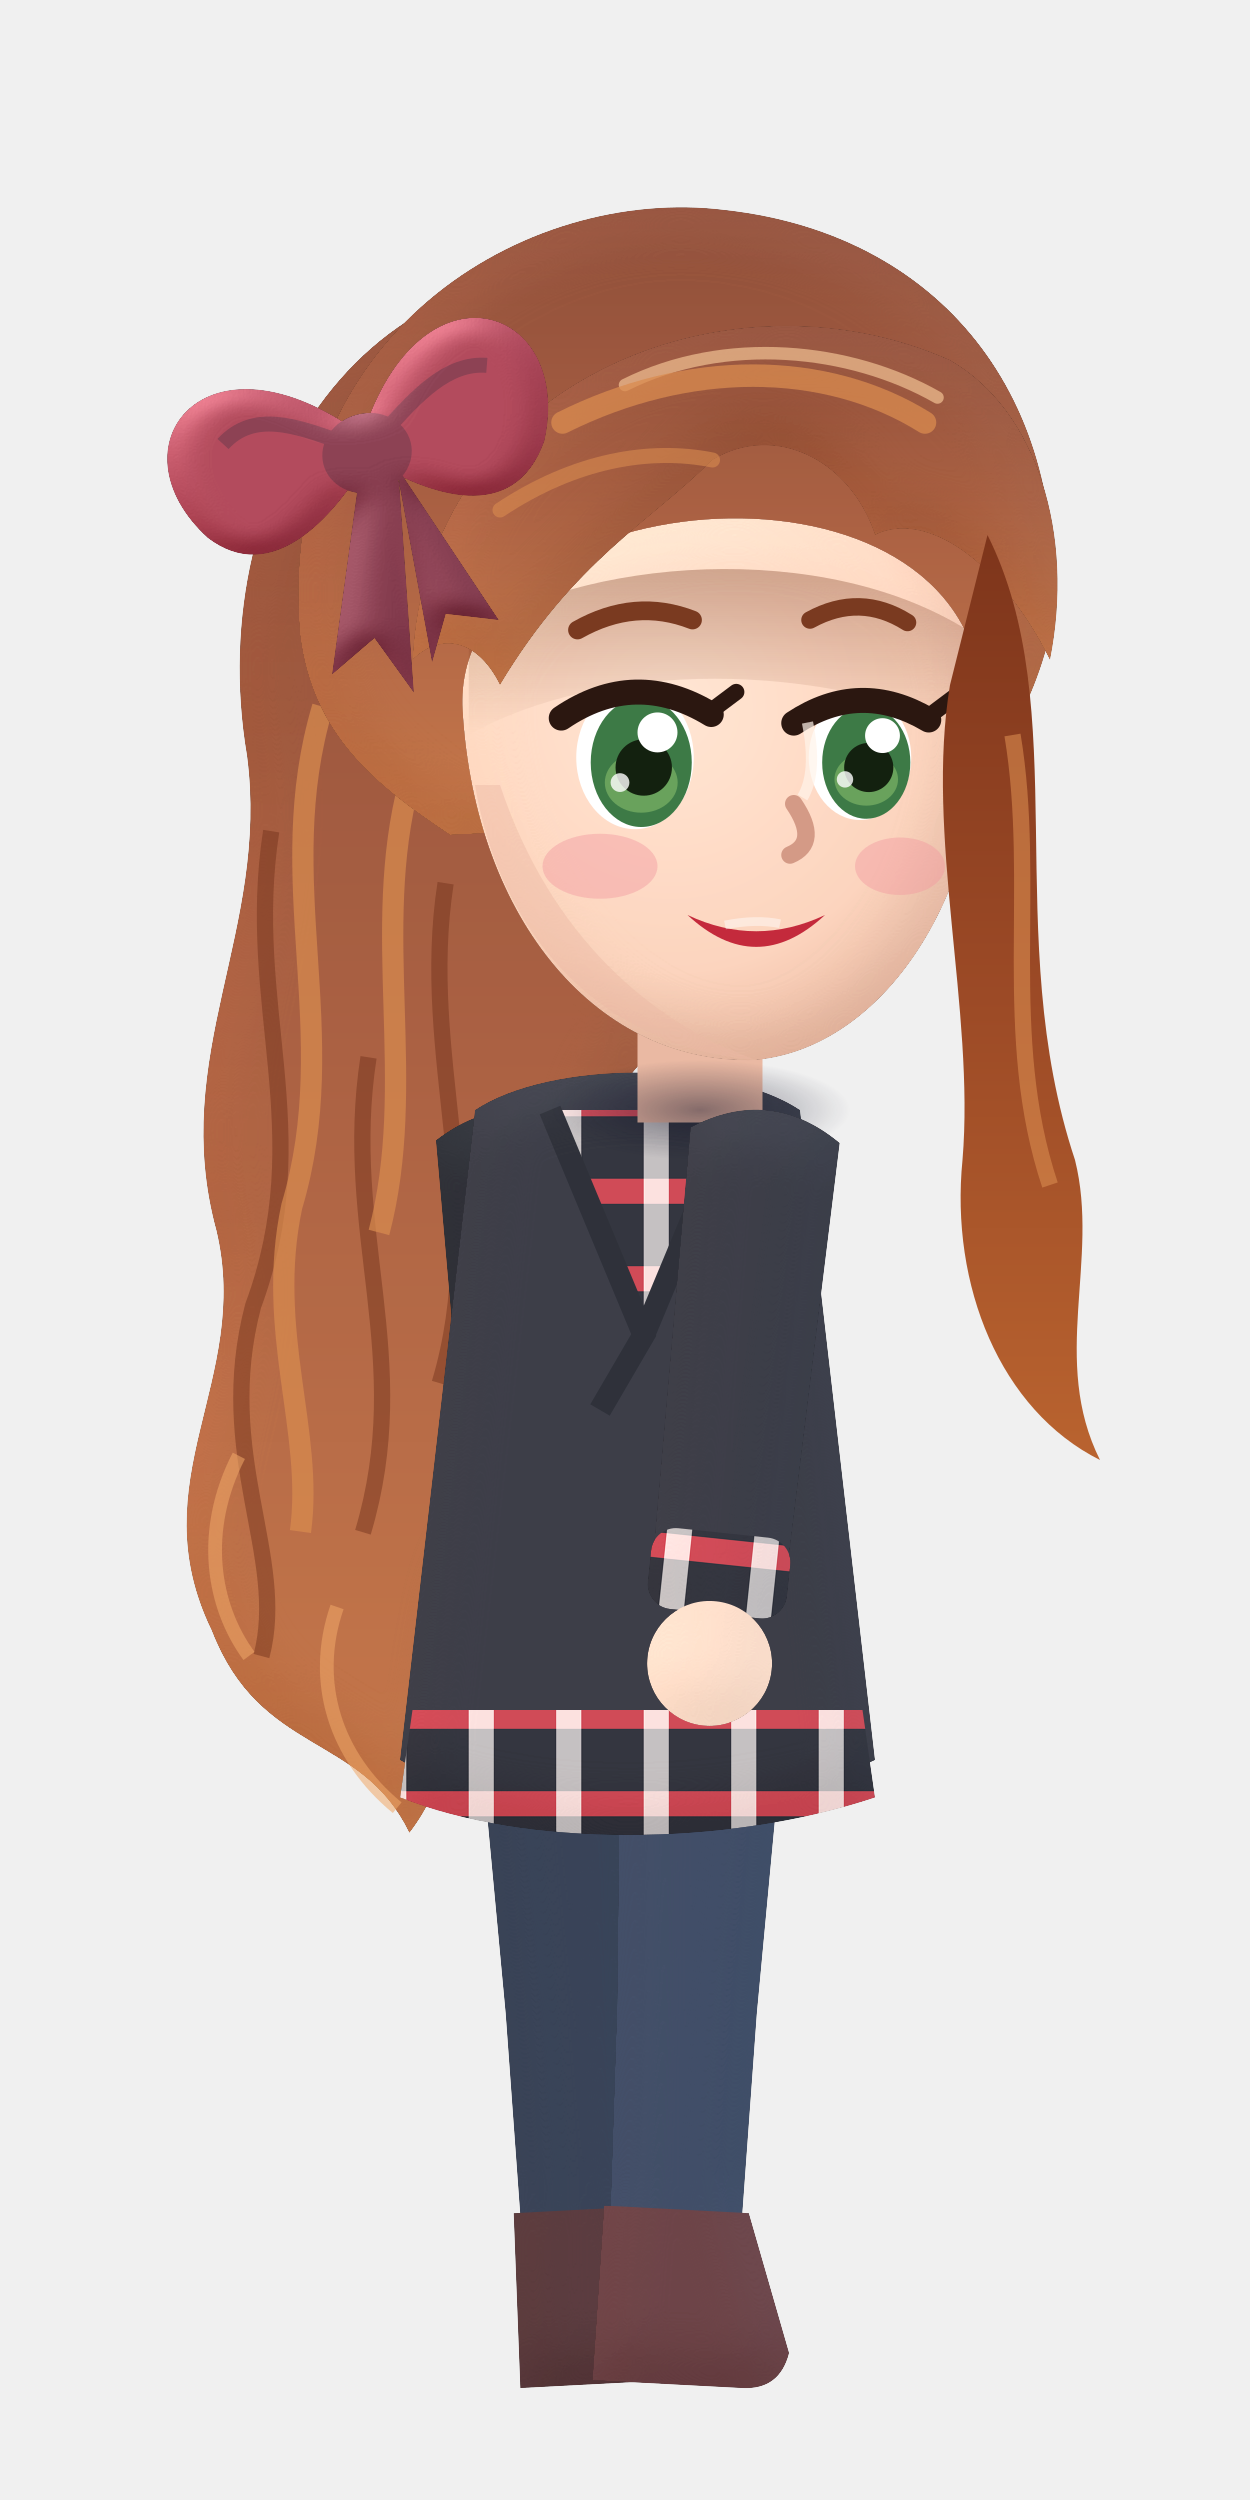
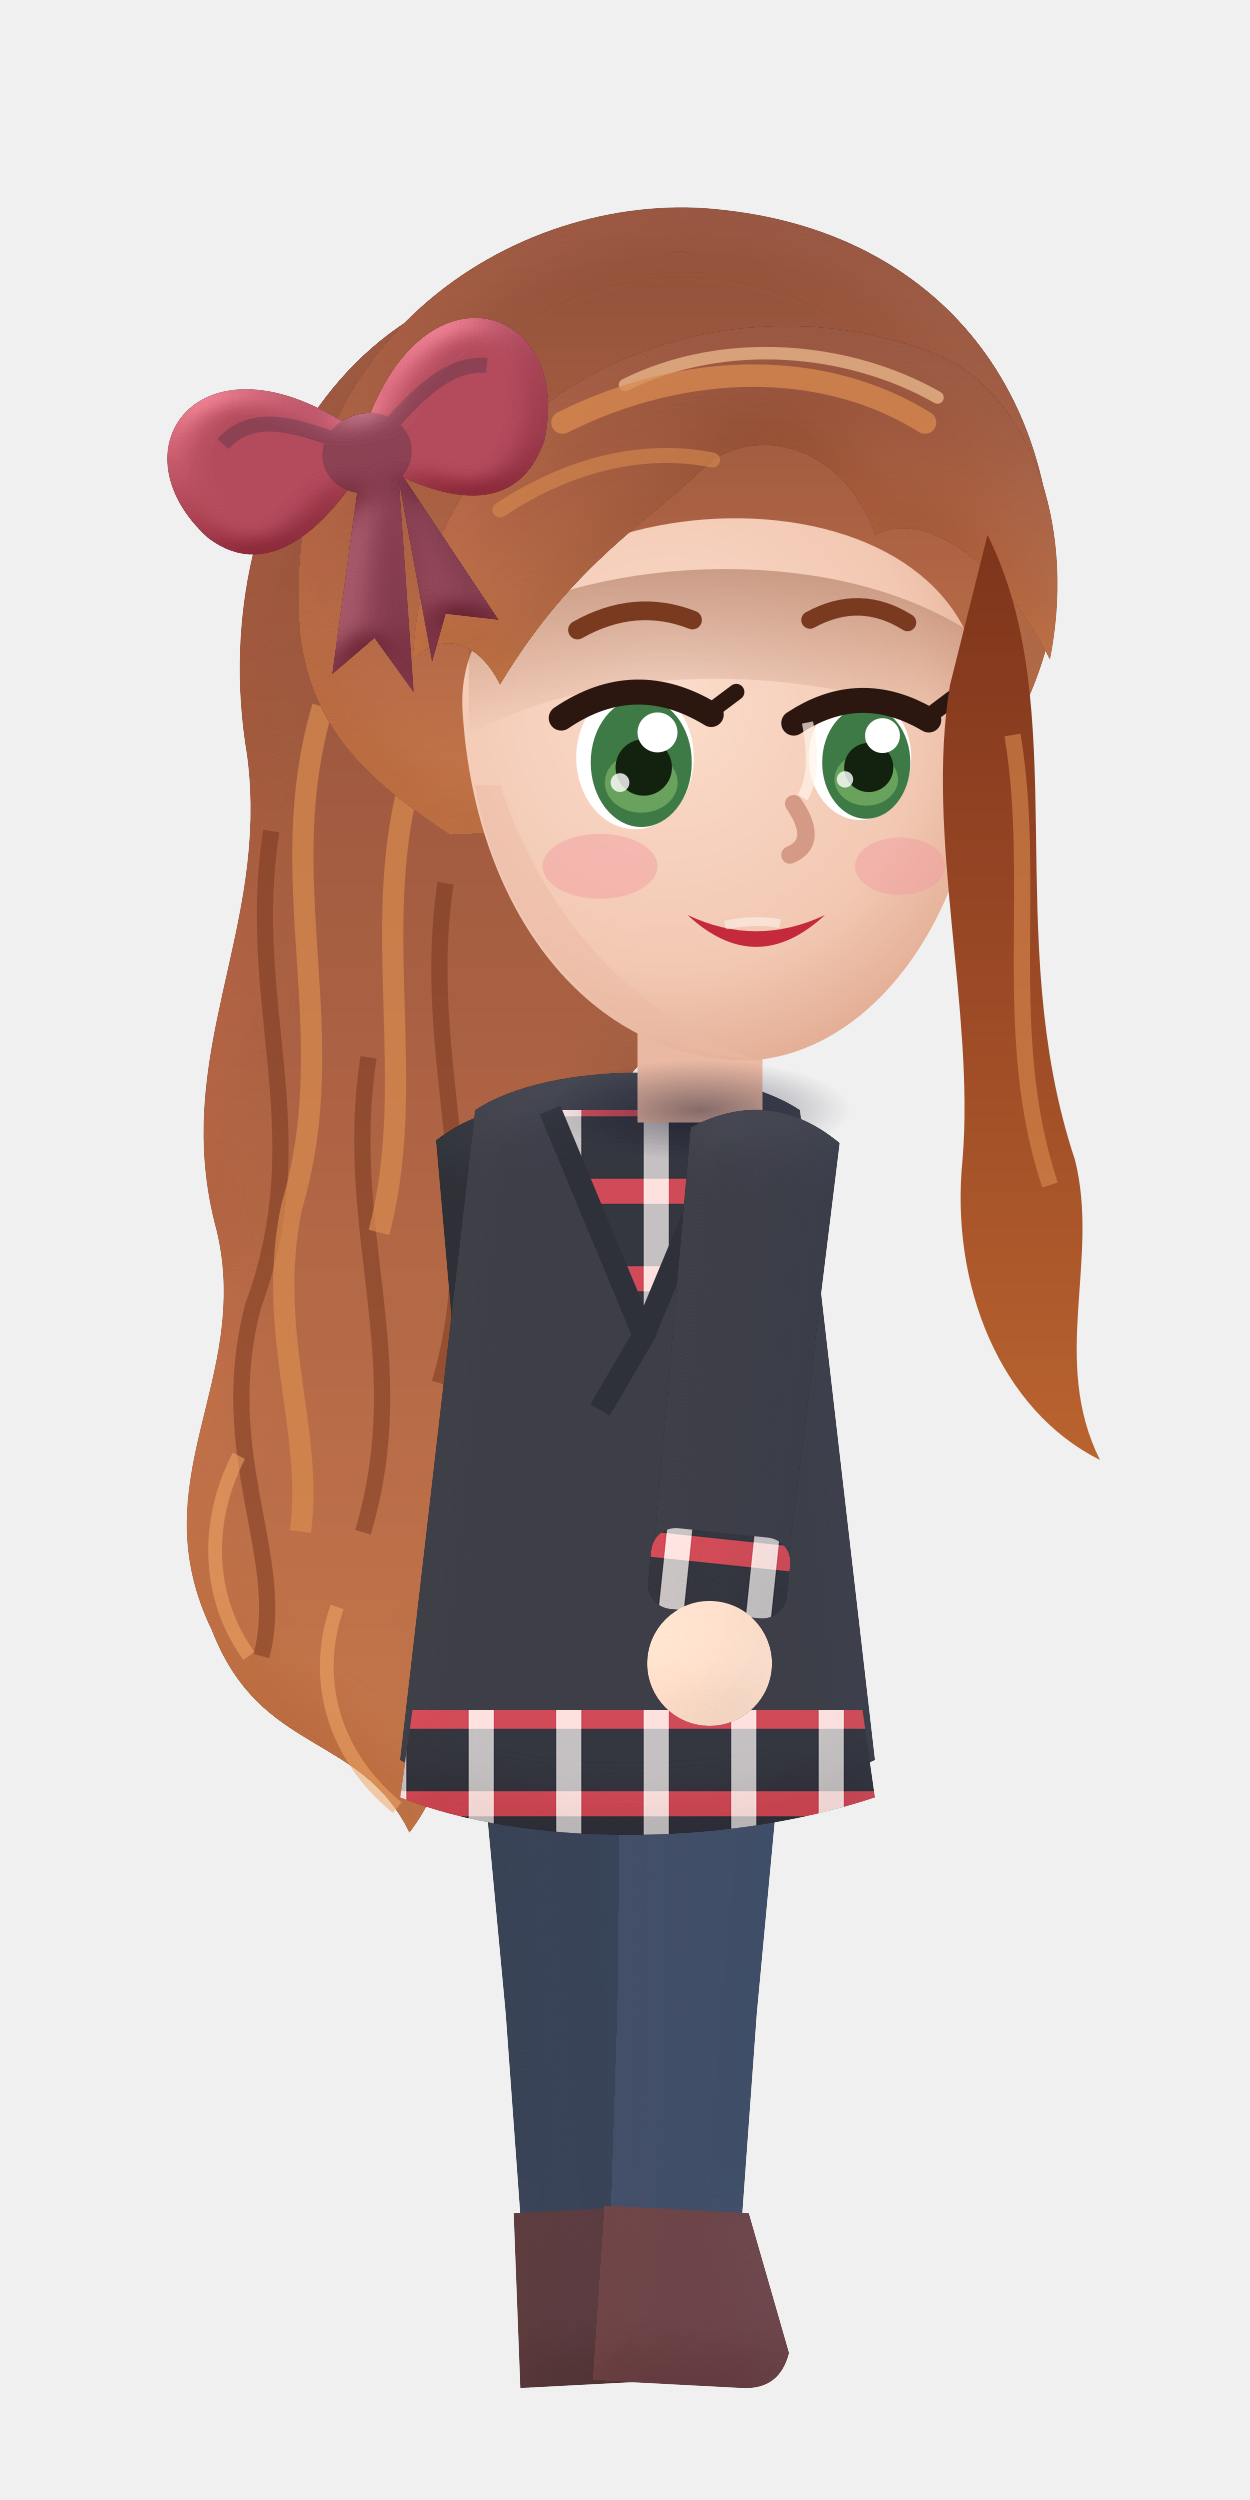
<svg xmlns="http://www.w3.org/2000/svg" viewBox="0 0 100 200">
  <defs>
    <filter id="v3d-a1" x="-25%" y="-25%" width="150%" height="150%" color-interpolation-filters="sRGB">
      <feGaussianBlur in="SourceAlpha" stdDeviation="2.4" result="h" />
      <feDiffuseLighting in="h" surfaceScale="3" diffuseConstant="1" lighting-color="#fff3e2" result="d">
        <feDistantLight azimuth="225" elevation="52" />
      </feDiffuseLighting>
      <feComposite in="SourceGraphic" in2="d" operator="arithmetic" k1="0.68" k2="0.4" k3="0" k4="0" result="lit" />
      <feSpecularLighting in="h" surfaceScale="3" specularConstant="0.12" specularExponent="30" lighting-color="#ffffff" result="s">
        <feDistantLight azimuth="225" elevation="60" />
      </feSpecularLighting>
      <feComposite in="s" in2="SourceAlpha" operator="in" result="s2" />
      <feSpecularLighting in="h" surfaceScale="3" specularConstant="0.32" specularExponent="6" lighting-color="#9fd7ff" result="r">
        <feDistantLight azimuth="330" elevation="18" />
      </feSpecularLighting>
      <feComposite in="r" in2="SourceAlpha" operator="in" result="r2" />
      <feComposite in="lit" in2="s2" operator="arithmetic" k1="0" k2="1" k3="1" k4="0" result="ls" />
      <feComposite in="ls" in2="r2" operator="arithmetic" k1="0" k2="1" k3="1" k4="0" result="all" />
      <feComposite in="all" in2="SourceAlpha" operator="in" />
    </filter>
    <filter id="fur-a1" x="-25%" y="-25%" width="150%" height="150%" color-interpolation-filters="sRGB">
      <feGaussianBlur in="SourceAlpha" stdDeviation="3.4" result="h" />
      <feDiffuseLighting in="h" surfaceScale="2.4" diffuseConstant="1" lighting-color="#fff3e2" result="d">
        <feDistantLight azimuth="225" elevation="52" />
      </feDiffuseLighting>
      <feComposite in="SourceGraphic" in2="d" operator="arithmetic" k1="0.68" k2="0.4" k3="0" k4="0" result="lit" />
      <feSpecularLighting in="h" surfaceScale="2.4" specularConstant="0.12" specularExponent="16" lighting-color="#ffffff" result="s">
        <feDistantLight azimuth="225" elevation="60" />
      </feSpecularLighting>
      <feComposite in="s" in2="SourceAlpha" operator="in" result="s2" />
      <feSpecularLighting in="h" surfaceScale="2.4" specularConstant="0.5" specularExponent="6" lighting-color="#9fd7ff" result="r">
        <feDistantLight azimuth="330" elevation="18" />
      </feSpecularLighting>
      <feComposite in="r" in2="SourceAlpha" operator="in" result="r2" />
      <feComposite in="lit" in2="s2" operator="arithmetic" k1="0" k2="1" k3="1" k4="0" result="ls" />
      <feComposite in="ls" in2="r2" operator="arithmetic" k1="0" k2="1" k3="1" k4="0" result="all" />
      <feComposite in="all" in2="SourceAlpha" operator="in" />
    </filter>
    <filter id="gloss-a1" x="-25%" y="-25%" width="150%" height="150%" color-interpolation-filters="sRGB">
      <feGaussianBlur in="SourceAlpha" stdDeviation="1.2" result="h" />
      <feDiffuseLighting in="h" surfaceScale="2.2" diffuseConstant="1" lighting-color="#fff3e2" result="d">
        <feDistantLight azimuth="225" elevation="52" />
      </feDiffuseLighting>
      <feComposite in="SourceGraphic" in2="d" operator="arithmetic" k1="0.68" k2="0.4" k3="0" k4="0" result="lit" />
      <feSpecularLighting in="h" surfaceScale="2.2" specularConstant="0.45" specularExponent="34" lighting-color="#ffffff" result="s">
        <feDistantLight azimuth="225" elevation="60" />
      </feSpecularLighting>
      <feComposite in="s" in2="SourceAlpha" operator="in" result="s2" />
      <feSpecularLighting in="h" surfaceScale="2.2" specularConstant="0.25" specularExponent="6" lighting-color="#9fd7ff" result="r">
        <feDistantLight azimuth="330" elevation="18" />
      </feSpecularLighting>
      <feComposite in="r" in2="SourceAlpha" operator="in" result="r2" />
      <feComposite in="lit" in2="s2" operator="arithmetic" k1="0" k2="1" k3="1" k4="0" result="ls" />
      <feComposite in="ls" in2="r2" operator="arithmetic" k1="0" k2="1" k3="1" k4="0" result="all" />
      <feComposite in="all" in2="SourceAlpha" operator="in" />
    </filter>
    <radialGradient id="ao-a1">
      <stop offset="0" stop-color="#0a0c24" stop-opacity=".45" />
      <stop offset="1" stop-color="#0a0c24" stop-opacity="0" />
    </radialGradient>
    <linearGradient id="haira1" x1="0" y1="0" x2="0" y2="1">
      <stop offset="0" stop-color="#7e351b" />
      <stop offset=".5" stop-color="#9c4a26" />
      <stop offset="1" stop-color="#b9632f" />
    </linearGradient>
    <radialGradient id="skina1" cx=".4" cy=".35" r=".75">
      <stop offset="0" stop-color="#fbdccb" />
      <stop offset=".65" stop-color="#f2c8b2" />
      <stop offset="1" stop-color="#dfa58c" />
    </radialGradient>
    <linearGradient id="fringeShadowa1" x1="0" y1="0" x2="0" y2="1">
      <stop offset="0" stop-color="#7a3a20" stop-opacity=".35" />
      <stop offset="1" stop-color="#7a3a20" stop-opacity="0" />
    </linearGradient>
    <pattern id="plaida1" width="7" height="7" patternUnits="userSpaceOnUse">
      <rect width="7" height="7" fill="#1d1a22" />
      <rect y="2.5" width="7" height="2" fill="#c3313d" />
      <rect x="2.5" width="2" height="7" fill="#ece6e8" opacity=".75" />
      <rect x="2.5" y="2.5" width="2" height="2" fill="#f2d6d8" />
    </pattern>
    <pattern id="knita1" width="6" height="6" patternUnits="userSpaceOnUse">
      <rect width="6" height="6" fill="#26232c" />
      <path d="M0 3 L1.5 0 L3 3 L4.5 0 L6 3" stroke="#17151b" stroke-width=".8" fill="none" />
    </pattern>
  </defs>
  <g transform="translate(0 0.8) rotate(0 50 196)">
    <g transform="rotate(0.675 48 40)">
      <g filter="url(#v3d-a1)">
        <path d="M54 22 C30 16 16 38 20 60 C22 74 14 84 18 98 C21 110 12 118 18 130 C22 140 30 138 34 146 C40 138 36 128 42 122 C44 114 40 104 46 98 C50 92 48 88 52 84 Z" fill="url(#haira1)" />
      </g>
      <path d="M22 66 C20 80 26 90 21 104 C18 116 24 124 22 132 M30 84 C28 98 34 108 30 122 M36 70 C34 84 40 96 36 110" stroke="#6e2f18" stroke-width="1.3" fill="none" opacity=".45" />
      <path d="M26 56 C22 70 28 82 24 96 C22 106 26 114 25 122 M33 62 C30 74 34 86 31 98" stroke="#d98b4f" stroke-width="1.7" fill="none" opacity=".7" />
      <path d="M28 128 C26 134 28 140 33 144 M20 116 C17 122 18 128 21 132" stroke="#f0a868" stroke-width="1.1" fill="none" opacity=".55" />
    </g>
    <g filter="url(#v3d-a1)">
      <g transform="translate(45 140) rotate(-3)">
        <path d="M-6.5 -2 L6.5 -2 L5.6 20 L5.2 40 L-5.2 40 L-5.6 20Z" fill="#22293e" />
        <path d="M-5.8 36 L5.8 36 L9.6 47 Q9 50 6 50 L-6 50Z" fill="#462122" />
      </g>
    </g>
    <g filter="url(#v3d-a1)">
      <g transform="translate(41 92) rotate(-4)">
        <path d="M-6 -2 Q0 -6 6 -2 L5.4 32 L-5.4 32Z" fill="#17151b" />
        <rect x="-5.6" y="30" width="11.2" height="6.5" rx="2" fill="url(#plaida1)" />
        <circle cx="0" cy="40.5" r="5" fill="#f7d6c4" />
      </g>
    </g>
    <g filter="url(#v3d-a1)">
      <g transform="translate(56 140) rotate(3)">
        <path d="M-6.5 -2 L6.5 -2 L5.6 20 L5.2 40 L-5.2 40 L-5.6 20Z" fill="#2b3550" />
        <path d="M-5.8 36 L5.8 36 L9.6 47 Q9 50 6 50 L-6 50Z" fill="#5a2a2c" />
      </g>
    </g>
    <g filter="url(#v3d-a1)">
      <path d="M38 88 C44 84 58 84 64 88 L70 140 C58 146 42 146 32 140 Z" fill="#26232c" />
      <path d="M44 88 L51.5 104 L59 88Z" fill="url(#plaida1)" />
      <path d="M44 88 L51.5 106 L48 112 M59 88 L51.5 106" stroke="#17151b" stroke-width="1.8" fill="none" />
      <path d="M33 136 L69 136 L70 143 C58 147 42 147 32 143Z" fill="url(#plaida1)" />
    </g>
    <rect x="51" y="80" width="10" height="9" fill="#eab9a3" />
    <ellipse cx="56" cy="88" rx="12" ry="4" fill="url(#ao-a1)" />
    <g filter="url(#v3d-a1)">
      <path d="M24 50 C22 26 42 14 58 16 C76 18 86 32 84 50 C82 58 78 62 76 64 L36 66 C30 62 25 58 24 50Z" fill="url(#haira1)" />
    </g>
-     <g filter="url(#v3d-a1)">
-       <path d="M37 56 C36 38 76 34 78.5 54 C79.5 70 71 83 60.5 84 C48 84.5 38 73 37 56Z" fill="url(#skina1)" />
-     </g>
+     <path d="M37 56 C36 38 76 34 78.5 54 C79.5 70 71 83 60.5 84 C48 84.5 38 73 37 56Z" fill="url(#skina1)" />
    <path d="M38 62 C40 74 48 83 60.5 84 C52 81 44 74 40 62Z" fill="#eab9a3" opacity=".45" />
    <path d="M37.5 50 C46 44 66 42 78 50 L78 58 C66 52 48 52 37.5 58Z" fill="url(#fringeShadowa1)" />
    <ellipse cx="48" cy="68.5" rx="4.6" ry="2.6" fill="#f19aa0" opacity="0.45" />
    <ellipse cx="72" cy="68.5" rx="3.6" ry="2.3" fill="#f19aa0" opacity="0.45" />
    <ellipse cx="50.8" cy="59.8" rx="4.7" ry="5.734" fill="#fff" />
    <ellipse cx="51.3" cy="60.2" rx="4.042" ry="5.161" fill="#3d7a46" />
    <ellipse cx="51.3" cy="61.807" rx="2.914" ry="2.408" fill="#8cc36e" opacity=".55" />
    <circle cx="51.5" cy="60.6" r="2.256" fill="#13210f" />
    <circle cx="52.6" cy="57.793" r="1.598" fill="#fff" />
    <circle cx="49.6" cy="61.807" r="0.752" fill="#fff" opacity=".8" />
    <path d="M44.9 56.646 Q50.8 52.632 56.9 56.36" stroke="#2b1710" stroke-width="2" fill="none" stroke-linecap="round" />
    <path d="M56.5 56.36 l2.4 -1.8" stroke="#2b1710" stroke-width="1.3" stroke-linecap="round" />
    <ellipse cx="68.8" cy="59.8" rx="4.1" ry="5.002" fill="#fff" />
    <ellipse cx="69.3" cy="60.2" rx="3.526" ry="4.502" fill="#3d7a46" />
    <ellipse cx="69.3" cy="61.551" rx="2.542" ry="2.101" fill="#8cc36e" opacity=".55" />
    <circle cx="69.5" cy="60.6" r="1.968" fill="#13210f" />
    <circle cx="70.6" cy="58.049" r="1.394" fill="#fff" />
    <circle cx="67.6" cy="61.551" r="0.656" fill="#fff" opacity=".8" />
    <path d="M63.5 57.049 Q68.8 53.547 74.3 56.799" stroke="#2b1710" stroke-width="2" fill="none" stroke-linecap="round" />
    <path d="M73.9 56.799 l2.4 -1.8" stroke="#2b1710" stroke-width="1.3" stroke-linecap="round" />
    <path d="M46.2 49.6 Q50.8 47 55.4 48.8" stroke="#7a3a20" stroke-width="1.5" fill="none" stroke-linecap="round" />
    <path d="M64.8 48.8 Q68.8 46.6 72.6 49" stroke="#7a3a20" stroke-width="1.4" fill="none" stroke-linecap="round" />
    <path d="M63.5 63.5 Q65.6 66.6 63.2 67.6" stroke="#d49a86" stroke-width="1.4" fill="none" stroke-linecap="round" />
    <path d="M64.6 57 Q65.4 61 64.2 63" stroke="#fff3ea" stroke-width=".9" fill="none" opacity=".7" />
    <path d="M55 72.4 Q60.5 77.5 66 72.4 Q60.5 75 55 72.4Z" fill="#c42a3c" />
    <path d="M58 73.2 Q60.5 72.7 62.4 73.1" stroke="#fff" stroke-width=".7" fill="none" opacity=".45" />
    <g filter="url(#v3d-a1)">
      <path d="M33 52 C34 30 58 20 76 28 C83 32 86 42 84 52 C80 44 74 40 70 42 C68 36 62 33 57 36 C52 41 46 44 40 54 C38 50 35 50 33 52Z" fill="url(#haira1)" />
    </g>
    <path d="M50 30 C58 26 68 27 75 31" stroke="#ffd2a0" stroke-width="1" fill="none" opacity=".6" stroke-linecap="round" />
    <path d="M45 33 C55 28 66 28 74 33" stroke="#d98b4f" stroke-width="1.8" fill="none" opacity=".75" stroke-linecap="round" />
    <path d="M40 40 C46 36 52 35 57 36" stroke="#d98b4f" stroke-width="1.2" fill="none" opacity=".6" stroke-linecap="round" />
    <path d="M79 42 C86 56 80 74 86 92 C88 100 84 108 88 116 C80 112 76 102 77 92 C78 80 74 66 76 54Z" fill="url(#haira1)" />
    <path d="M81 58 C83 70 80 82 84 94" stroke="#d98b4f" stroke-width="1.3" fill="none" opacity=".6" />
    <g transform="translate(29 34) rotate(-14)" filter="url(#gloss-a1)">
      <path d="M0 0 C-10 -12 -20 -4 -14 5 C-10 10 -4 6 0 2Z" fill="#8e1c2e" />
      <path d="M0 0 C8 -13 19 -6 14 4 C10 10 4 6 0 2Z" fill="#8e1c2e" />
      <path d="M-11 -2 C-8 -4 -5 -2 -2 0 M11 -3 C8 -4 5 -2 2 0" stroke="#651224" stroke-width="1.2" fill="none" />
      <path d="M-1 3 L-7 18 L-3 16 L-1 21 L2 4Z M2 3 L7 17 L3 15.5 L1 19Z" fill="#651224" />
      <ellipse cx="0" cy="1.5" rx="3.6" ry="3.2" fill="#651224" />
    </g>
    <g filter="url(#v3d-a1)">
      <g transform="translate(61 92) rotate(6)">
        <path d="M-6 -2 Q0 -6 6 -2 L5.4 32 L-5.4 32Z" fill="#26232c" />
        <rect x="-5.6" y="30" width="11.2" height="6.5" rx="2" fill="url(#plaida1)" />
        <circle cx="0" cy="40.5" r="5" fill="#f7d6c4" />
      </g>
    </g>
  </g>
</svg>
